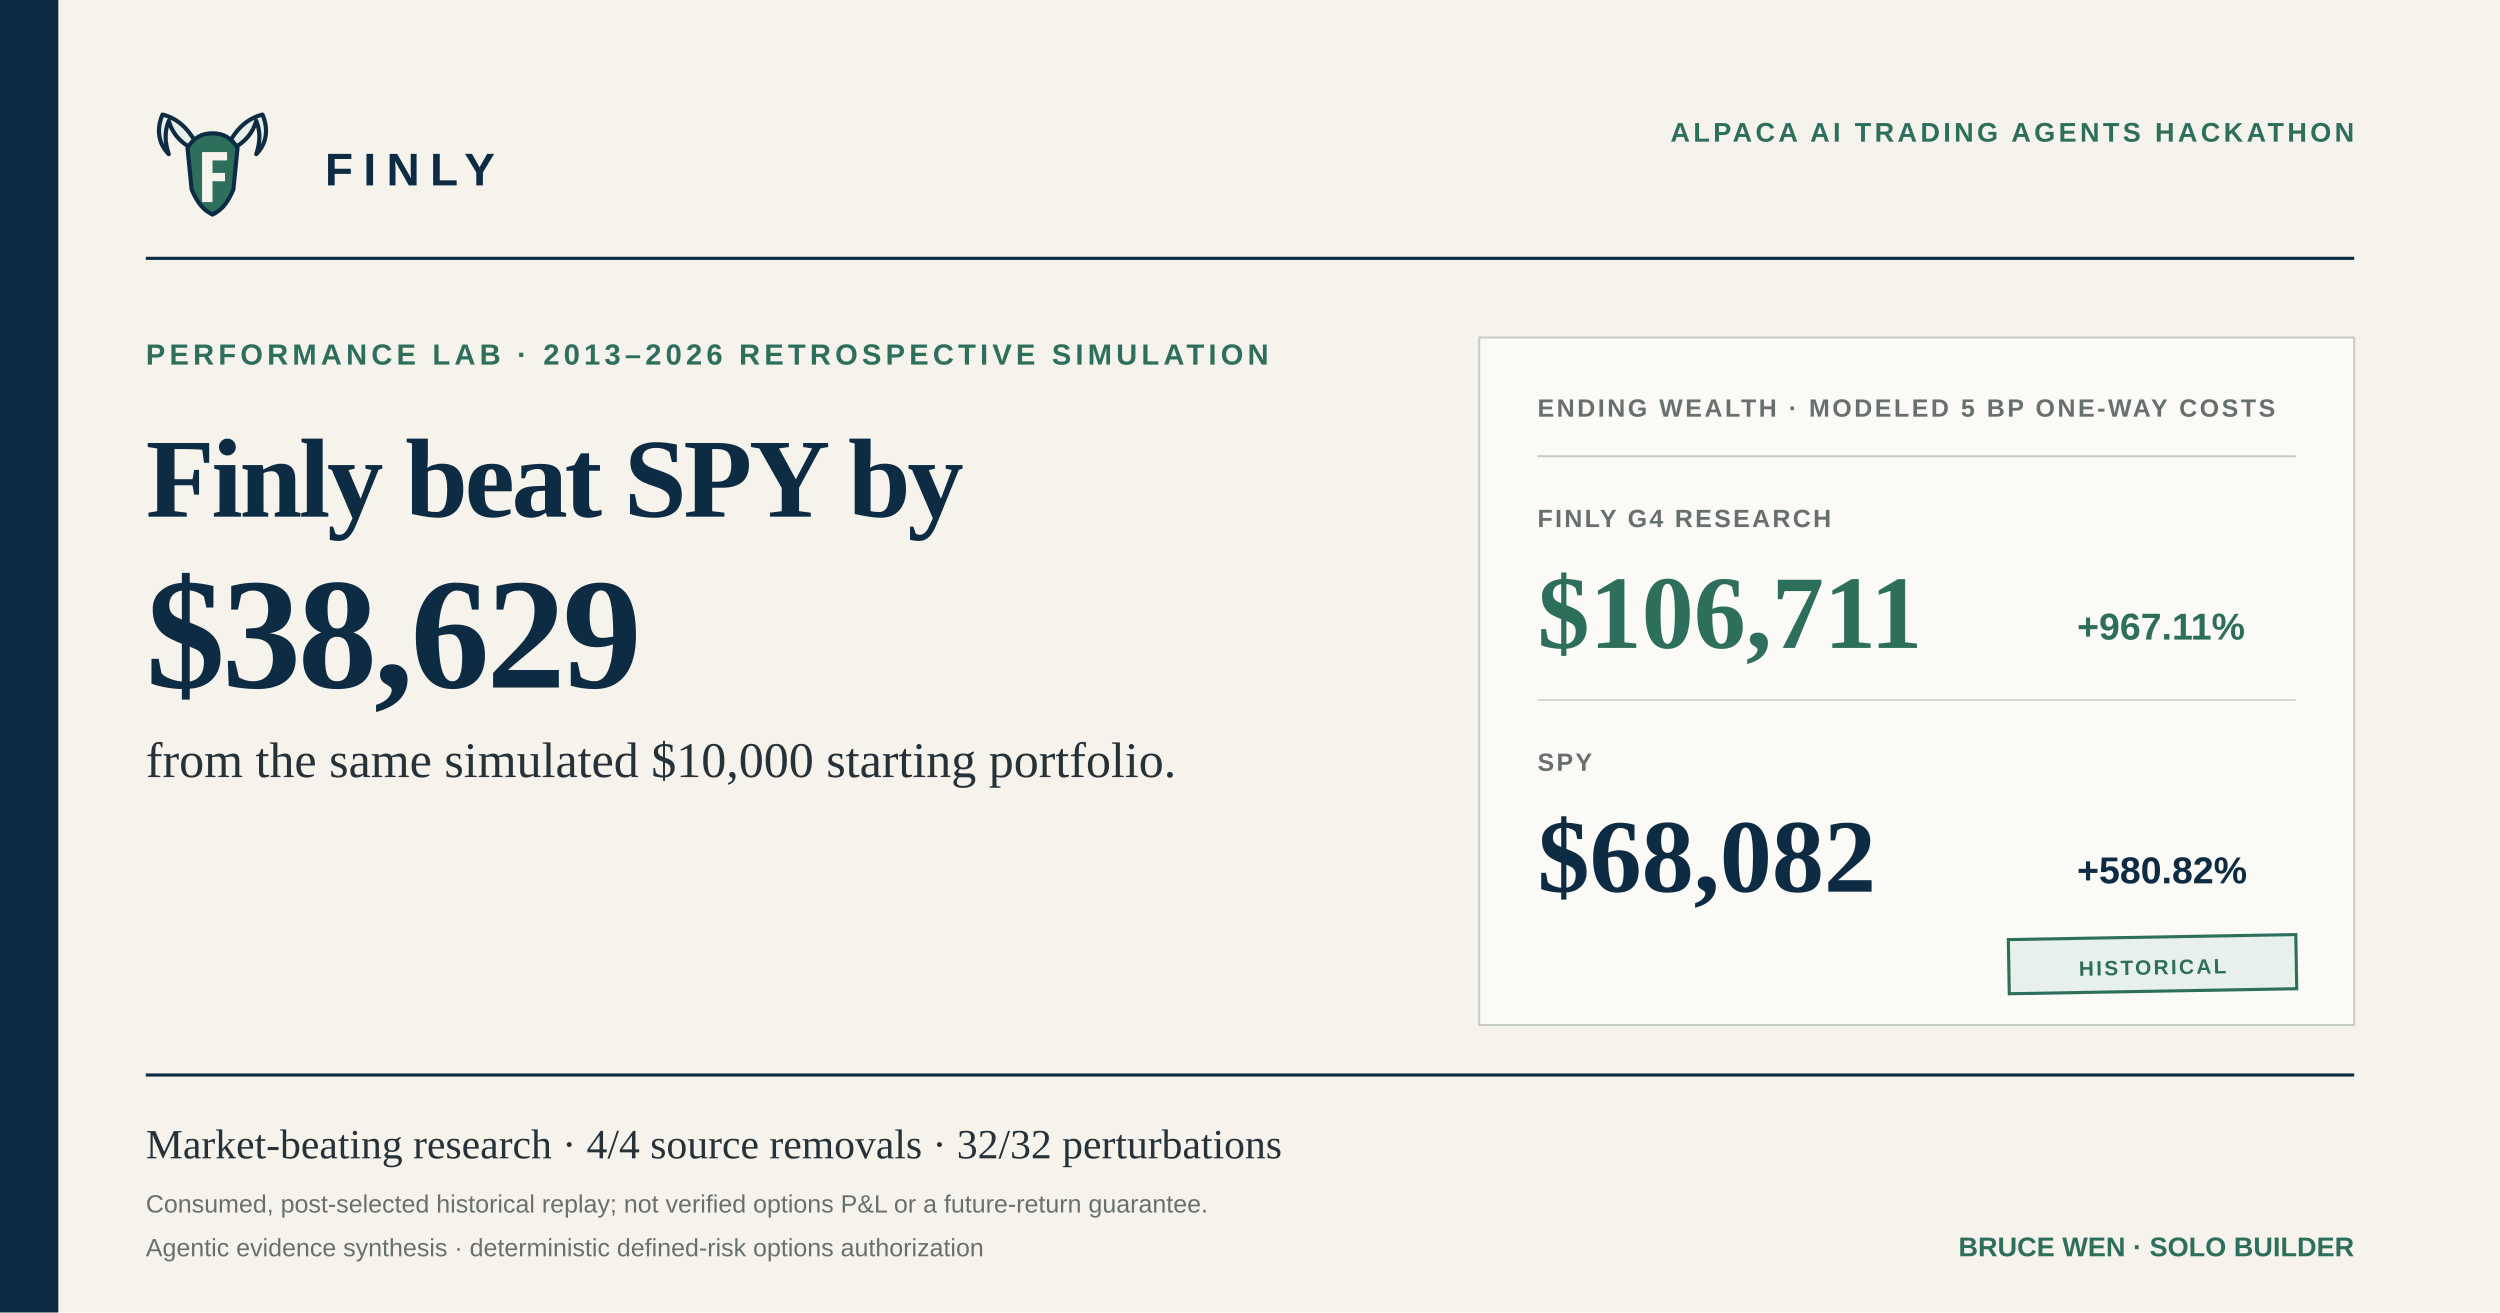
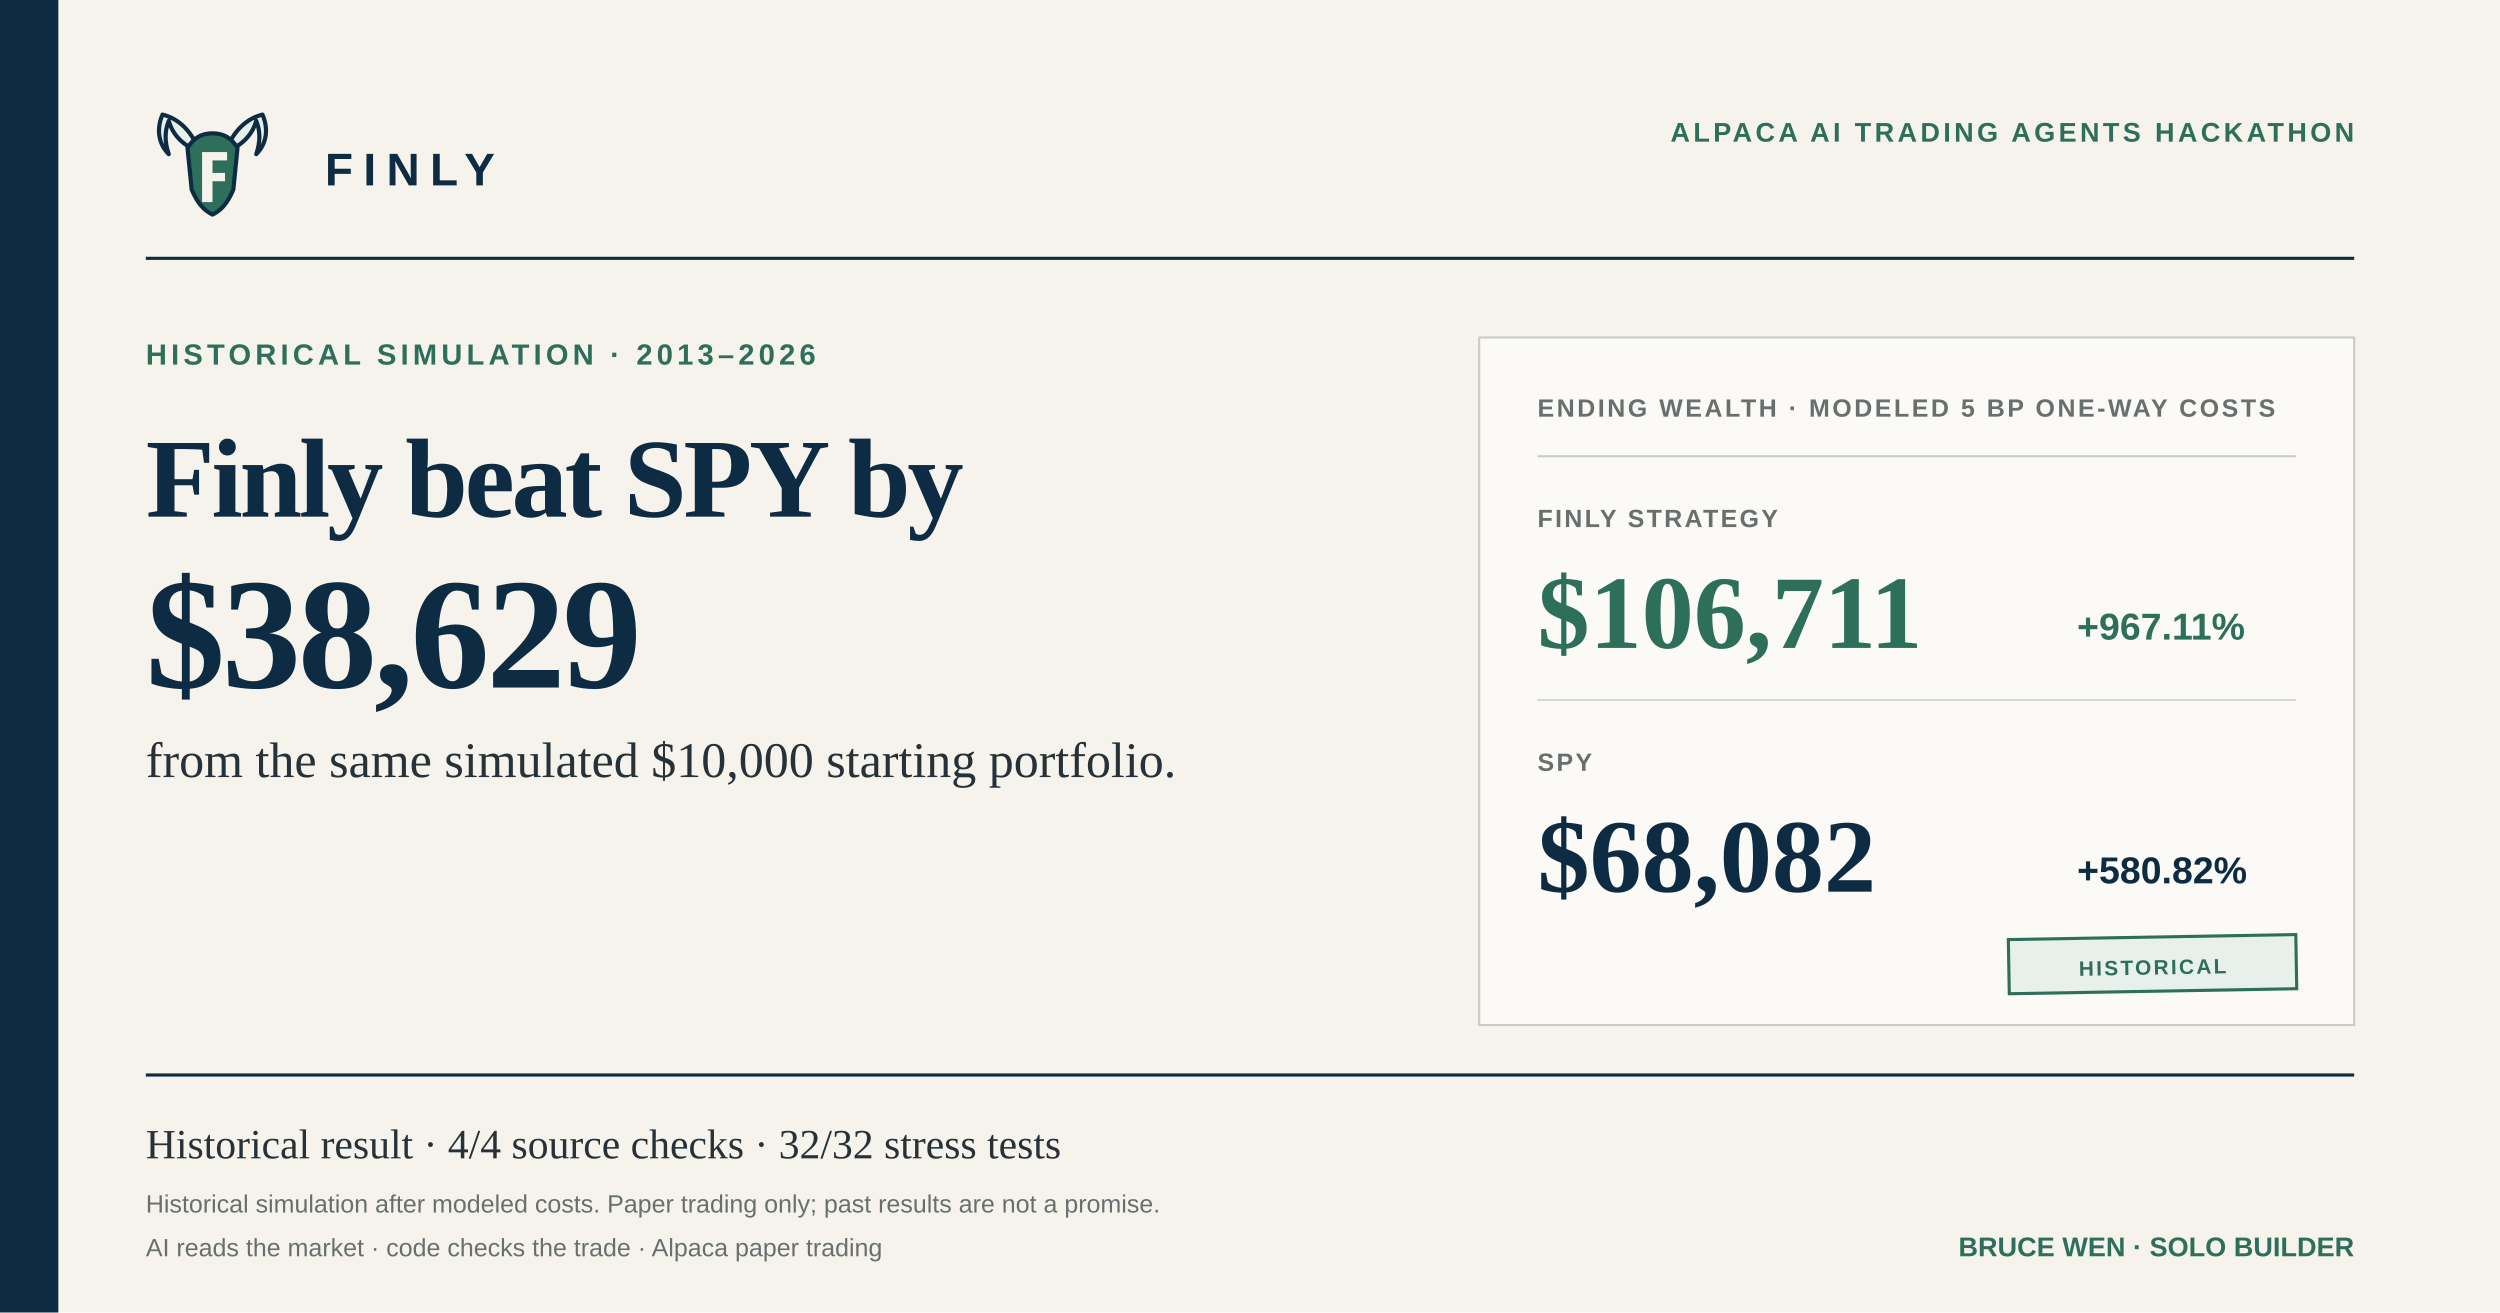
<svg xmlns="http://www.w3.org/2000/svg" width="1200" height="630" viewBox="0 0 1200 630" role="img" aria-labelledby="title desc">
  <rect width="1200" height="630" fill="#f6f3ec" />
  <rect x="0" y="0" width="28" height="630" fill="#0d2b43" />
  <g transform="translate(70 46)">
    <path d="M8 9c8 2 14 8 18 18-8-3-13-8-15-15-2 5-2 10 0 16-5-5-6-12-3-19Z" fill="#e8efea" stroke="#0d2b43" stroke-width="2" stroke-linejoin="round" />
    <path d="M56 9c-8 2-14 8-18 18 8-3 13-8 15-15 2 5 2 10 0 16 5-5 6-12 3-19Z" fill="#e8efea" stroke="#0d2b43" stroke-width="2" stroke-linejoin="round" />
    <path d="M20 25c3-5 7-7 12-7s9 2 12 7l-2 20c-3 7-6 10-10 12-4-2-7-5-10-12l-2-20Z" fill="#2e6f5c" stroke="#0d2b43" stroke-width="2" stroke-linejoin="round" />
    <path d="M27 27h12v4h-7v6h6v4h-6v10h-5V27Z" fill="#f6f3ec" />
    <text x="86" y="43" fill="#0d2b43" font-family="Arial, Helvetica, sans-serif" font-size="22" font-weight="700" letter-spacing="5">FINLY</text>
  </g>
  <text x="1130" y="68" fill="#2e6f5c" font-family="Arial, Helvetica, sans-serif" font-size="13" font-weight="700" letter-spacing="1.6" text-anchor="end">ALPACA AI TRADING AGENTS HACKATHON</text>
  <line x1="70" y1="124" x2="1130" y2="124" stroke="#0d2b43" stroke-width="1.5" />
-   <text x="70" y="175" fill="#2e6f5c" font-family="Arial, Helvetica, sans-serif" font-size="14" font-weight="700" letter-spacing="2">PERFORMANCE LAB · 2013–2026 RETROSPECTIVE SIMULATION</text>
+   <text x="70" y="175" fill="#2e6f5c" font-family="Arial, Helvetica, sans-serif" font-size="14" font-weight="700" letter-spacing="2">HISTORICAL SIMULATION · 2013–2026</text>
  <g fill="#0d2b43" font-family="Georgia, Times New Roman, serif" font-weight="700" letter-spacing="-1.5">
    <text x="70" y="248" font-size="54">Finly beat SPY by</text>
    <text x="70" y="330" font-size="76">$38,629</text>
  </g>
  <text x="70" y="373" fill="#263238" font-family="Georgia, Times New Roman, serif" font-size="24">from the same simulated $10,000 starting portfolio.</text>
  <g transform="translate(710 162)" font-family="Arial, Helvetica, sans-serif">
    <rect width="420" height="330" fill="#fbfaf6" stroke="#c8ccc7" stroke-width="1" />
    <text x="28" y="38" fill="#68706f" font-size="12" font-weight="700" letter-spacing="1.2">ENDING WEALTH · MODELED 5 BP ONE-WAY COSTS</text>
    <line x1="28" y1="57" x2="392" y2="57" stroke="#c8ccc7" stroke-width="1" />
-     <text x="28" y="91" fill="#68706f" font-size="12" font-weight="700" letter-spacing="1.1">FINLY G4 RESEARCH</text>
+     <text x="28" y="91" fill="#68706f" font-size="12" font-weight="700" letter-spacing="1.1">FINLY STRATEGY</text>
    <text x="28" y="149" fill="#2e6f5c" font-family="Georgia, Times New Roman, serif" font-size="50" font-weight="700">$106,711</text>
    <text x="287" y="145" fill="#2e6f5c" font-size="18" font-weight="700">+967.11%</text>
    <line x1="28" y1="174" x2="392" y2="174" stroke="#d7d9d5" stroke-width="1" />
    <text x="28" y="208" fill="#68706f" font-size="12" font-weight="700" letter-spacing="1.1">SPY</text>
    <text x="28" y="266" fill="#0d2b43" font-family="Georgia, Times New Roman, serif" font-size="50" font-weight="700">$68,082</text>
    <text x="287" y="262" fill="#0d2b43" font-size="18" font-weight="700">+580.82%</text>
    <g transform="translate(254 289) rotate(-1)">
      <rect width="138" height="26" fill="#e7f0eb" stroke="#2e6f5c" stroke-width="1.5" />
      <text x="69" y="18" fill="#2e6f5c" font-size="10" font-weight="700" letter-spacing="1.1" text-anchor="middle">HISTORICAL</text>
    </g>
  </g>
  <line x1="70" y1="516" x2="1130" y2="516" stroke="#0d2b43" stroke-width="1.5" />
-   <text x="70" y="556" fill="#263238" font-family="Georgia, Times New Roman, serif" font-size="20">Market-beating research · 4/4 source removals · 32/32 perturbations</text>
-   <text x="70" y="582" fill="#68706f" font-family="Arial, Helvetica, sans-serif" font-size="12">Consumed, post-selected historical replay; not verified options P&amp;L or a future-return guarantee.</text>
-   <text x="70" y="603" fill="#68706f" font-family="Arial, Helvetica, sans-serif" font-size="12">Agentic evidence synthesis · deterministic defined-risk options authorization</text>
+   <text x="70" y="556" fill="#263238" font-family="Georgia, Times New Roman, serif" font-size="20">Historical result · 4/4 source checks · 32/32 stress tests</text>
+   <text x="70" y="582" fill="#68706f" font-family="Arial, Helvetica, sans-serif" font-size="12">Historical simulation after modeled costs. Paper trading only; past results are not a promise.</text>
+   <text x="70" y="603" fill="#68706f" font-family="Arial, Helvetica, sans-serif" font-size="12">AI reads the market · code checks the trade · Alpaca paper trading</text>
  <text x="1130" y="603" fill="#2e6f5c" font-family="Arial, Helvetica, sans-serif" font-size="13" font-weight="700" text-anchor="end">BRUCE WEN · SOLO BUILDER</text>
</svg>
